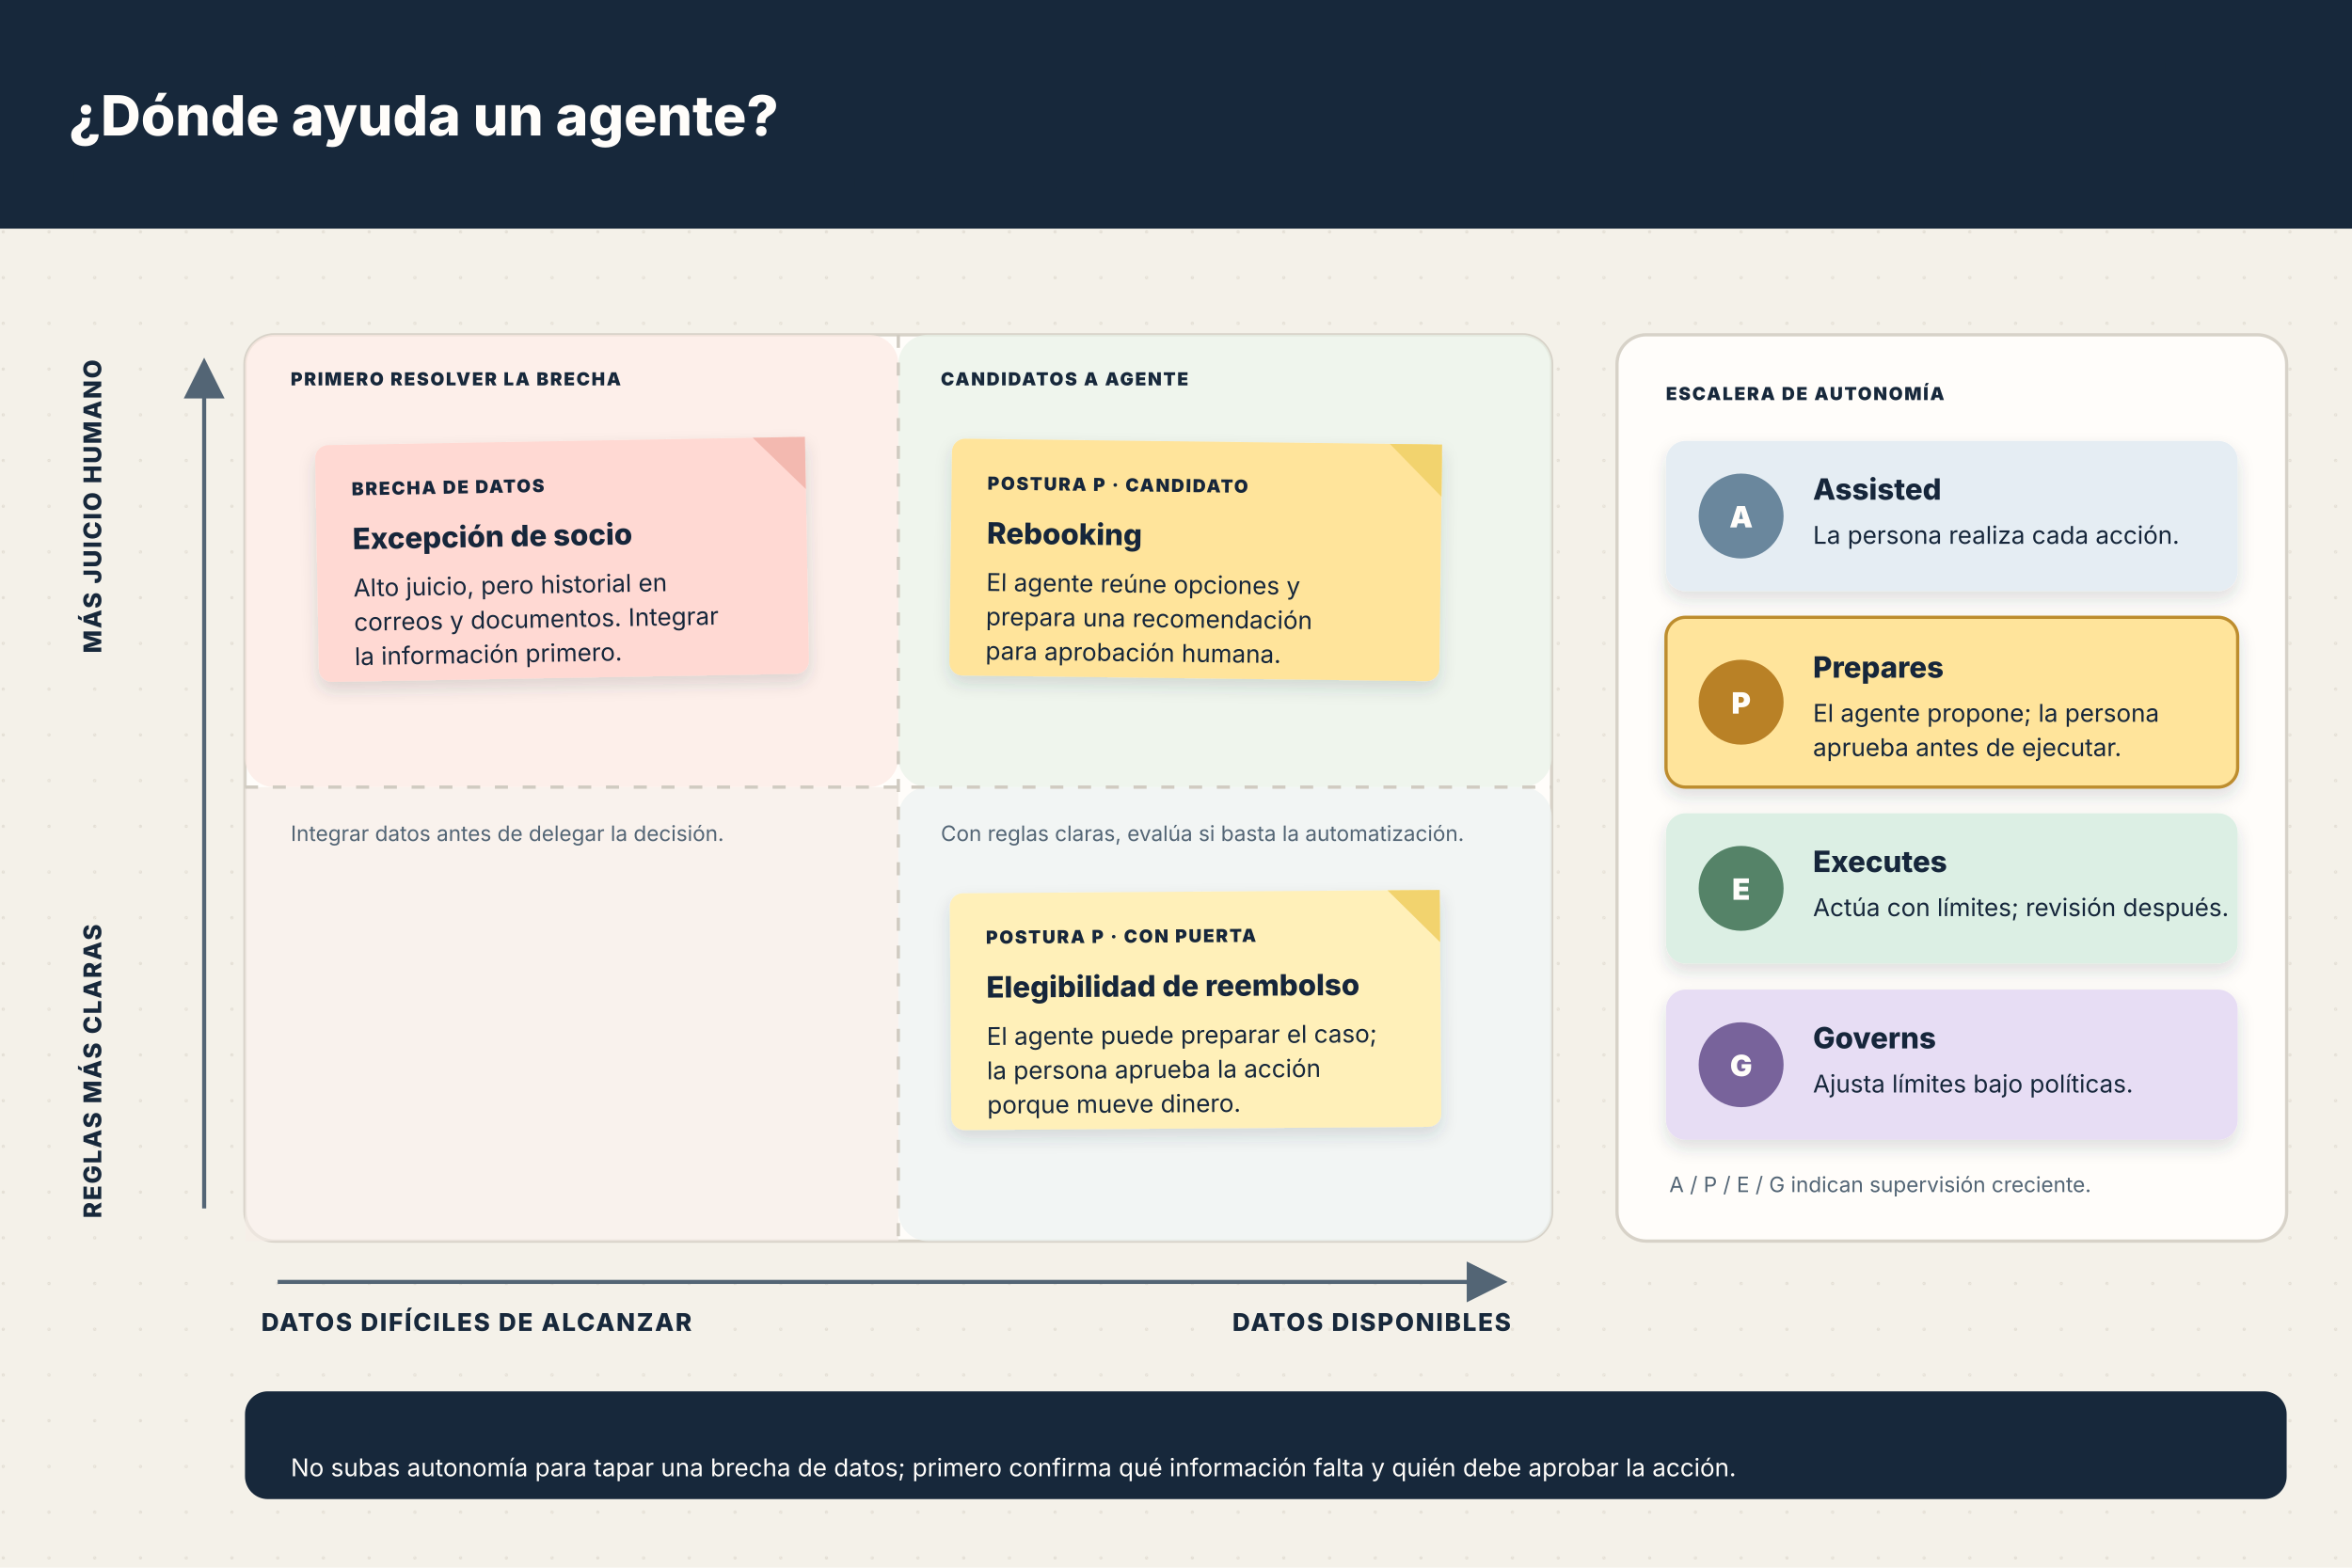
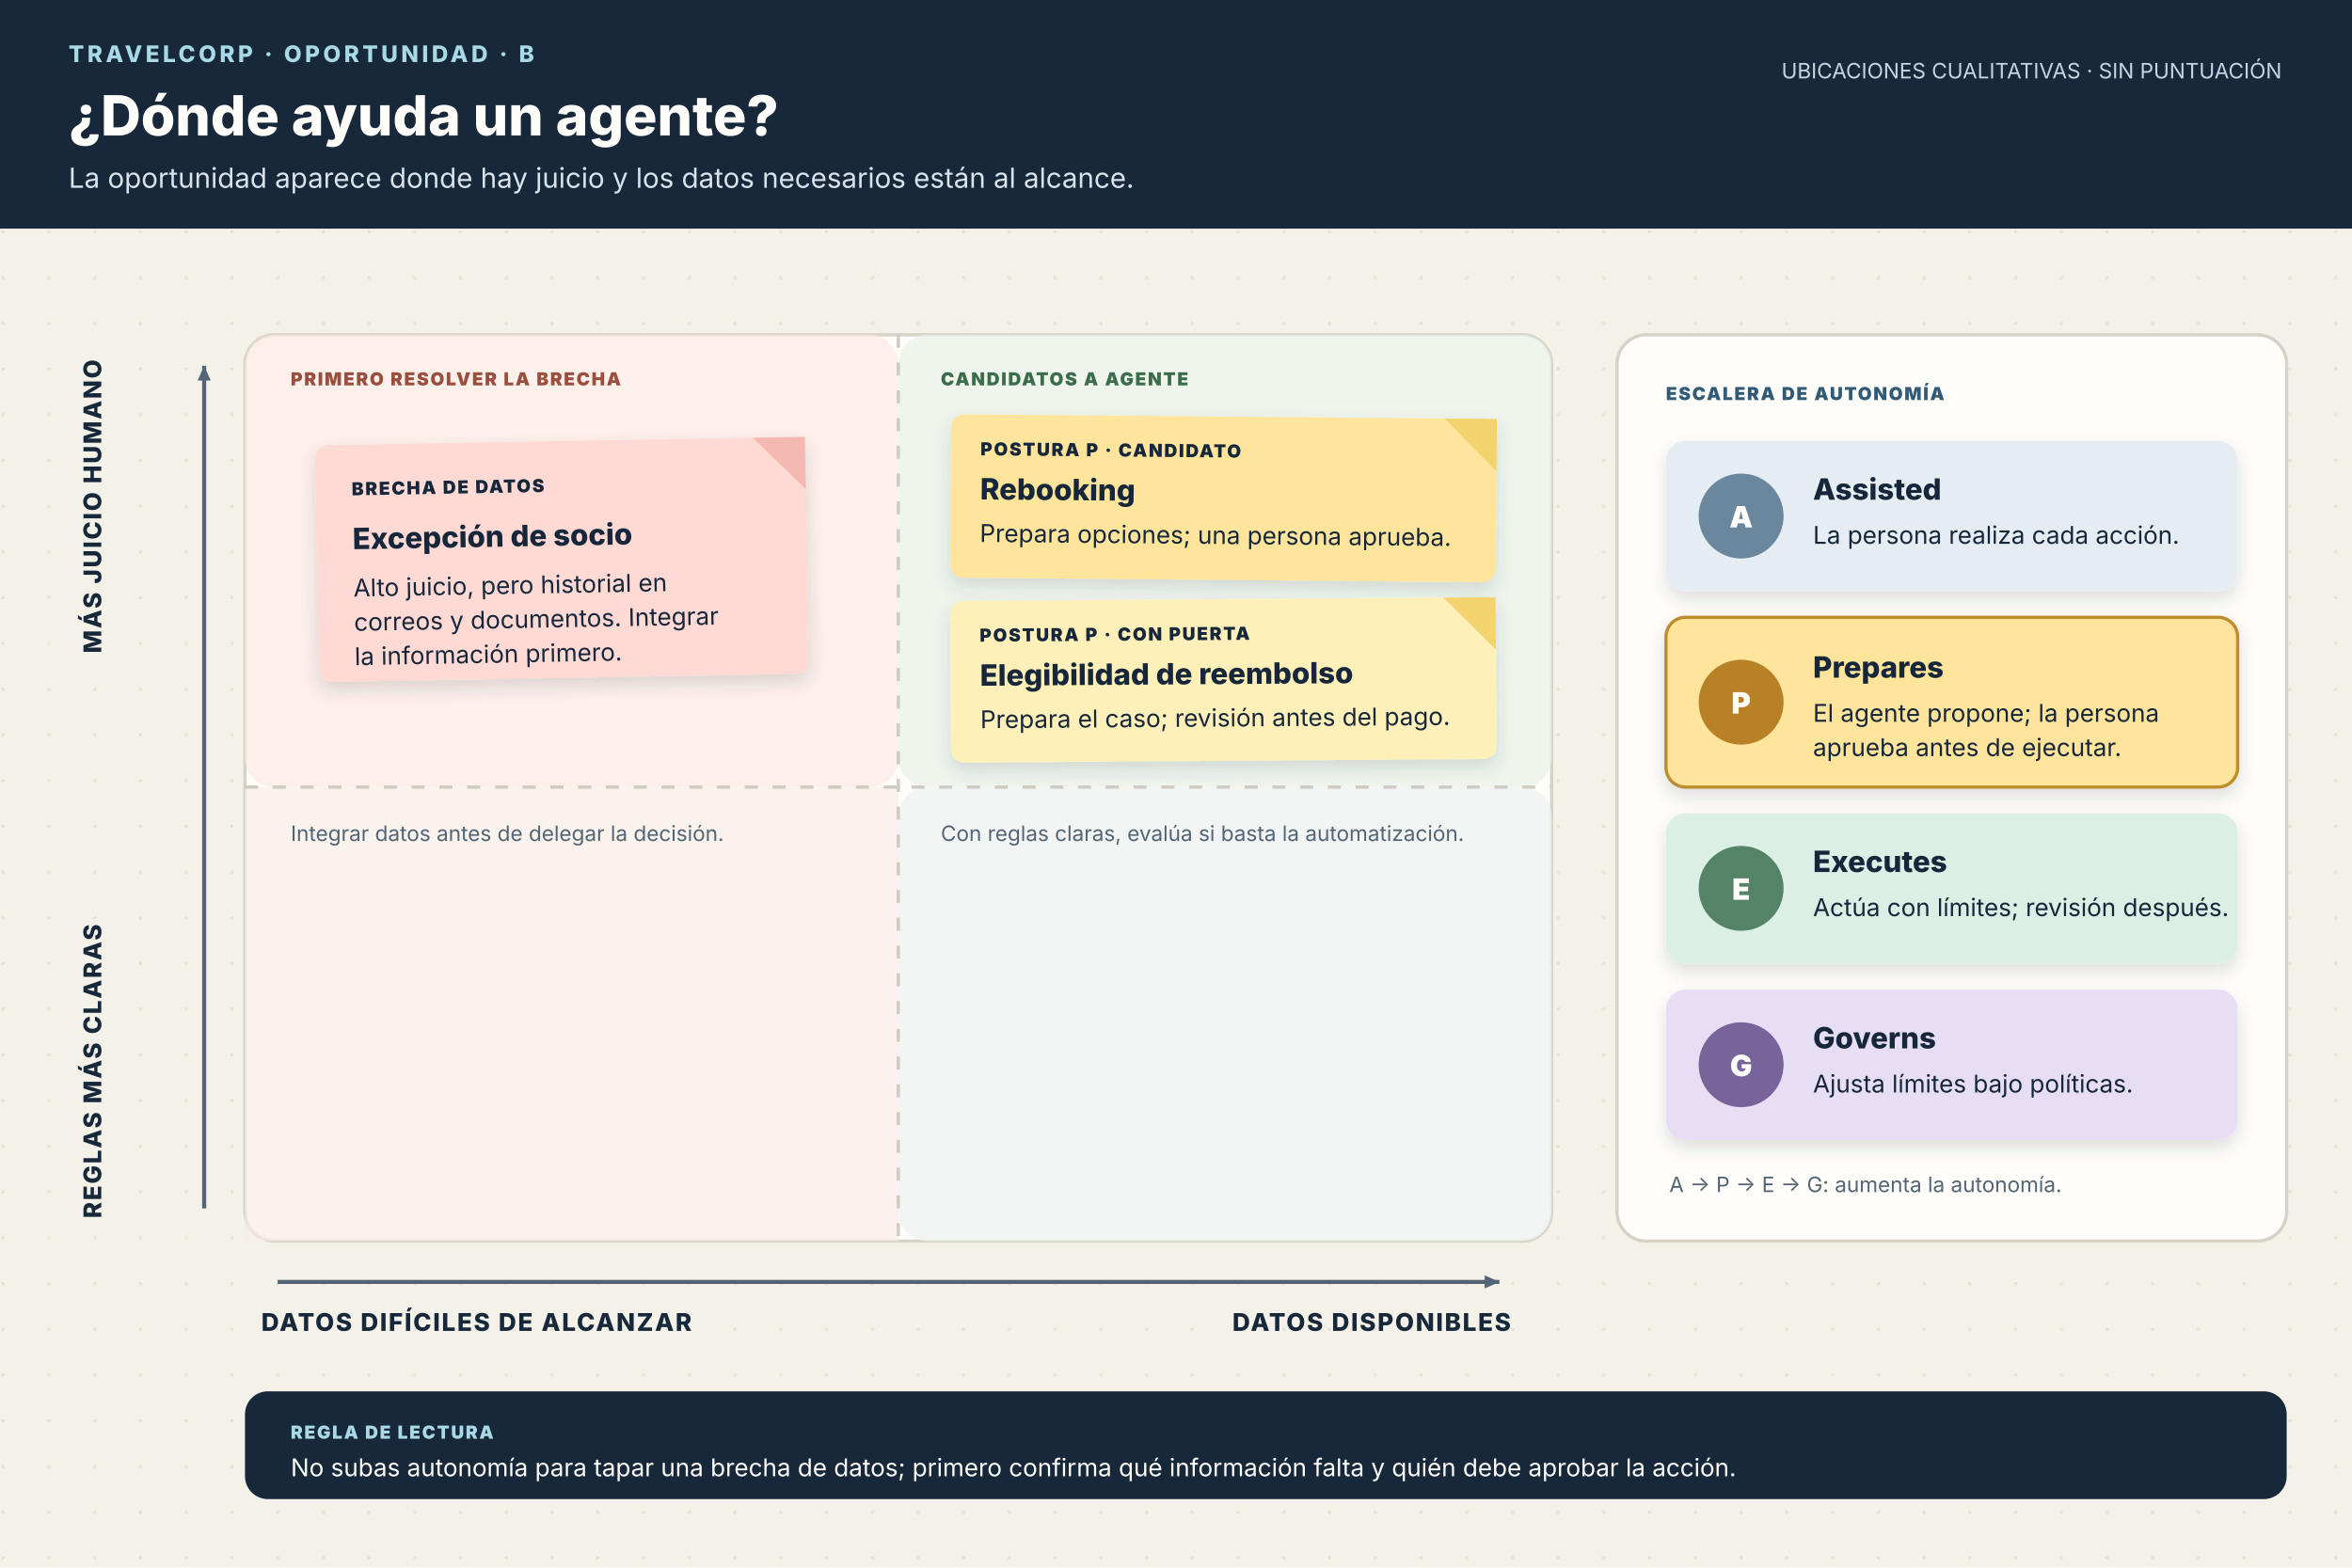
<svg xmlns="http://www.w3.org/2000/svg" viewBox="0 0 1440 960" role="img" aria-labelledby="title desc">
  <defs>
    <pattern id="grid" width="28" height="28" patternUnits="userSpaceOnUse">
      <circle cx="2" cy="2" r="1" fill="#d8d3c8" />
    </pattern>
    <filter id="shadow" x="-20%" y="-20%" width="150%" height="160%">
      <feDropShadow dx="0" dy="5" stdDeviation="5" flood-color="#344354" flood-opacity=".16" />
    </filter>
    <marker id="arrow" markerWidth="10" markerHeight="10" refX="8" refY="5" orient="auto">
      <path d="M0 0L10 5L0 10Z" fill="#536575" />
    </marker>
    <style>
      text{font-family:Inter,ui-sans-serif,system-ui,-apple-system,"Segoe UI",sans-serif;fill:#17283b}.white{fill:#fffdfa!important}.muted{fill:#536575}.kicker{font-size:14px;font-weight:800;letter-spacing:2px}.title{font-size:34px;font-weight:800}.subtitle{font-size:17px}.axis{font-size:15px;font-weight:800;letter-spacing:1px}.note-title{font-size:18px;font-weight:800}.body{font-size:15px}.tag{font-size:11px;font-weight:900;letter-spacing:1px}.tier{font-size:18px;font-weight:850}.tiny{font-size:13px}
    </style>
  </defs>
  <rect width="1440" height="960" fill="#f4f1e9" />
  <rect width="1440" height="960" fill="url(#grid)" opacity=".6" />
  <path d="M0 0H1440V140H0Z" fill="#17283b" />
-   <text x="42" y="38" class="kicker" fill="#a8d9e6">TRAVELCORP · OPORTUNIDAD · B</text>
+   <text x="42" y="38" class="kicker" style="fill:#a8d9e6">TRAVELCORP · OPORTUNIDAD · B</text>
  <text x="42" y="83" class="title white" style="fill:#fffdfa">¿Dónde ayuda un agente?</text>
-   <text x="42" y="115" class="subtitle" fill="#d8e3eb">La oportunidad aparece donde hay juicio y los datos necesarios están al alcance.</text>
-   <text x="1397" y="48" text-anchor="end" class="tiny" fill="#c6d5df">UBICACIONES CUALITATIVAS · SIN PUNTUACIÓN</text>
+   <text x="42" y="115" class="subtitle" style="fill:#d8e3eb">La oportunidad aparece donde hay juicio y los datos necesarios están al alcance.</text>
+   <text x="1397" y="48" text-anchor="end" class="tiny" style="fill:#c6d5df">UBICACIONES CUALITATIVAS · SIN PUNTUACIÓN</text>
  <rect x="150" y="205" width="800" height="555" rx="18" fill="#fffdfa" stroke="#d7d2c8" stroke-width="2" />
  <rect x="150" y="205" width="400" height="277" rx="18" fill="#fce9e3" opacity=".7" />
  <rect x="550" y="205" width="400" height="277" rx="18" fill="#e9f2e8" opacity=".72" />
  <rect x="150" y="482" width="400" height="278" fill="#f6eee8" opacity=".68" />
  <rect x="550" y="482" width="400" height="278" rx="18" fill="#edf3f1" opacity=".75" />
  <path d="M550 205V760M150 482H950" stroke="#d0cbc1" stroke-width="2" stroke-dasharray="8 9" />
-   <path d="M170 785H918" stroke="#536575" stroke-width="2.5" marker-end="url(#arrow)" />
-   <path d="M125 740V224" stroke="#536575" stroke-width="2.5" marker-end="url(#arrow)" />
+   <path d="M170 785H918" stroke="#536575" stroke-width="2.5" />
+   <path d="M125 740V224" stroke="#536575" stroke-width="2.5" />
  <text x="160" y="815" class="axis">DATOS DIFÍCILES DE ALCANZAR</text>
  <text x="925" y="815" class="axis" text-anchor="end">DATOS DISPONIBLES</text>
  <text x="62" y="400" class="axis" transform="rotate(-90 62 400)">MÁS JUICIO HUMANO</text>
  <text x="62" y="746" class="axis" transform="rotate(-90 62 746)">REGLAS MÁS CLARAS</text>
-   <text x="178" y="236" class="tag" fill="#9a4e3e">PRIMERO RESOLVER LA BRECHA</text>
-   <text x="576" y="236" class="tag" fill="#3b6c4b">CANDIDATOS A AGENTE</text>
+   <text x="178" y="236" class="tag" style="fill:#9a4e3e">PRIMERO RESOLVER LA BRECHA</text>
+   <text x="576" y="236" class="tag" style="fill:#3b6c4b">CANDIDATOS A AGENTE</text>
  <text x="178" y="515" class="tiny muted">Integrar datos antes de delegar la decisión.</text>
  <text x="576" y="515" class="tiny muted">Con reglas claras, evalúa si basta la automatización.</text>
  <g filter="url(#shadow)">
    <g transform="rotate(-1 350 337)">
      <rect x="194" y="270" width="300" height="145" rx="8" fill="#ffd9d3" />
      <path d="M462 270H494V302Z" fill="#f3b9b0" />
      <text x="216" y="301" class="tag">BRECHA DE DATOS</text>
      <text x="216" y="334" class="note-title">Excepción de socio</text>
      <text x="216" y="363" class="body">Alto juicio, pero historial en</text>
      <text x="216" y="384" class="body">correos y documentos. Integrar</text>
      <text x="216" y="405" class="body">la información primero.</text>
    </g>
-     <g transform="rotate(.7 700 347)">
-       <rect x="582" y="270" width="300" height="145" rx="8" fill="#ffe49b" />
-       <path d="M850 270H882V302Z" fill="#f2d36e" />
-       <text x="604" y="301" class="tag">POSTURA P · CANDIDATO</text>
-       <text x="604" y="334" class="note-title">Rebooking</text>
-       <text x="604" y="363" class="body">El agente reúne opciones y</text>
-       <text x="604" y="384" class="body">prepara una recomendación</text>
-       <text x="604" y="405" class="body">para aprobación humana.</text>
+     <g transform="rotate(.5 735 310)">
+       <rect x="582" y="255" width="334" height="100" rx="8" fill="#ffe49b" />
+       <path d="M884 255H916V287Z" fill="#f2d36e" />
+       <text x="600" y="280" class="tag">POSTURA P · CANDIDATO</text>
+       <text x="600" y="307" class="note-title">Rebooking</text>
+       <text x="600" y="333" class="body">Prepara opciones; una persona aprueba.</text>
    </g>
-     <g transform="rotate(-.4 735 621)">
-       <rect x="582" y="546" width="300" height="145" rx="8" fill="#fff0b9" />
-       <path d="M850 546H882V578Z" fill="#f2d36e" />
-       <text x="604" y="577" class="tag">POSTURA P · CON PUERTA</text>
-       <text x="604" y="610" class="note-title">Elegibilidad de reembolso</text>
-       <text x="604" y="639" class="body">El agente puede preparar el caso;</text>
-       <text x="604" y="660" class="body">la persona aprueba la acción</text>
-       <text x="604" y="681" class="body">porque mueve dinero.</text>
+     <g transform="rotate(-.4 735 416)">
+       <rect x="582" y="367" width="334" height="99" rx="8" fill="#fff0b9" />
+       <path d="M884 367H916V399Z" fill="#f2d36e" />
+       <text x="600" y="392" class="tag">POSTURA P · CON PUERTA</text>
+       <text x="600" y="419" class="note-title">Elegibilidad de reembolso</text>
+       <text x="600" y="445" class="body">Prepara el caso; revisión antes del pago.</text>
    </g>
  </g>
  <rect x="990" y="205" width="410" height="555" rx="18" fill="#fffdfa" stroke="#d7d2c8" stroke-width="2" />
-   <text x="1020" y="245" class="tag" fill="#315a77">ESCALERA DE AUTONOMÍA</text>
+   <text x="1020" y="245" class="tag" style="fill:#315a77">ESCALERA DE AUTONOMÍA</text>
  <g filter="url(#shadow)">
    <rect x="1020" y="270" width="350" height="92" rx="12" fill="#e5edf3" />
    <circle cx="1066" cy="316" r="26" fill="#6a879d" />
    <text x="1066" y="323" text-anchor="middle" class="tier white" style="fill:#fffdfa">A</text>
    <text x="1110" y="306" class="note-title">Assisted</text>
    <text x="1110" y="333" class="body">La persona realiza cada acción.</text>
    <rect x="1020" y="378" width="350" height="104" rx="12" fill="#ffe49b" stroke="#bd8d2f" stroke-width="2" />
    <circle cx="1066" cy="430" r="26" fill="#b98128" />
    <text x="1066" y="437" text-anchor="middle" class="tier white" style="fill:#fffdfa">P</text>
    <text x="1110" y="415" class="note-title">Prepares</text>
    <text x="1110" y="442" class="body">El agente propone; la persona</text>
    <text x="1110" y="463" class="body">aprueba antes de ejecutar.</text>
    <rect x="1020" y="498" width="350" height="92" rx="12" fill="#dcefe4" />
    <circle cx="1066" cy="544" r="26" fill="#548368" />
    <text x="1066" y="551" text-anchor="middle" class="tier white" style="fill:#fffdfa">E</text>
    <text x="1110" y="534" class="note-title">Executes</text>
    <text x="1110" y="561" class="body">Actúa con límites; revisión después.</text>
    <rect x="1020" y="606" width="350" height="92" rx="12" fill="#e7ddf4" />
    <circle cx="1066" cy="652" r="26" fill="#78649b" />
    <text x="1066" y="659" text-anchor="middle" class="tier white" style="fill:#fffdfa">G</text>
    <text x="1110" y="642" class="note-title">Governs</text>
    <text x="1110" y="669" class="body">Ajusta límites bajo políticas.</text>
  </g>
-   <text x="1022" y="730" class="tiny muted">A / P / E / G indican supervisión creciente.</text>
+   <text x="1022" y="730" class="tiny muted">A → P → E → G: aumenta la autonomía.</text>
  <rect x="150" y="852" width="1250" height="66" rx="14" fill="#17283b" />
-   <text x="178" y="881" class="tag" fill="#a8d9e6">REGLA DE LECTURA</text>
+   <text x="178" y="881" class="tag" style="fill:#a8d9e6">REGLA DE LECTURA</text>
  <text x="178" y="904" class="body white" style="fill:#fffdfa">No subas autonomía para tapar una brecha de datos; primero confirma qué información falta y quién debe aprobar la acción.</text>
+   <polygon points="918.00,785.00 909.00,789.00 909.00,781.00" fill="#536575" stroke="none" aria-hidden="true" />
+   <polygon points="125.00,224.00 129.00,233.00 121.00,233.00" fill="#536575" stroke="none" aria-hidden="true" />
</svg>
